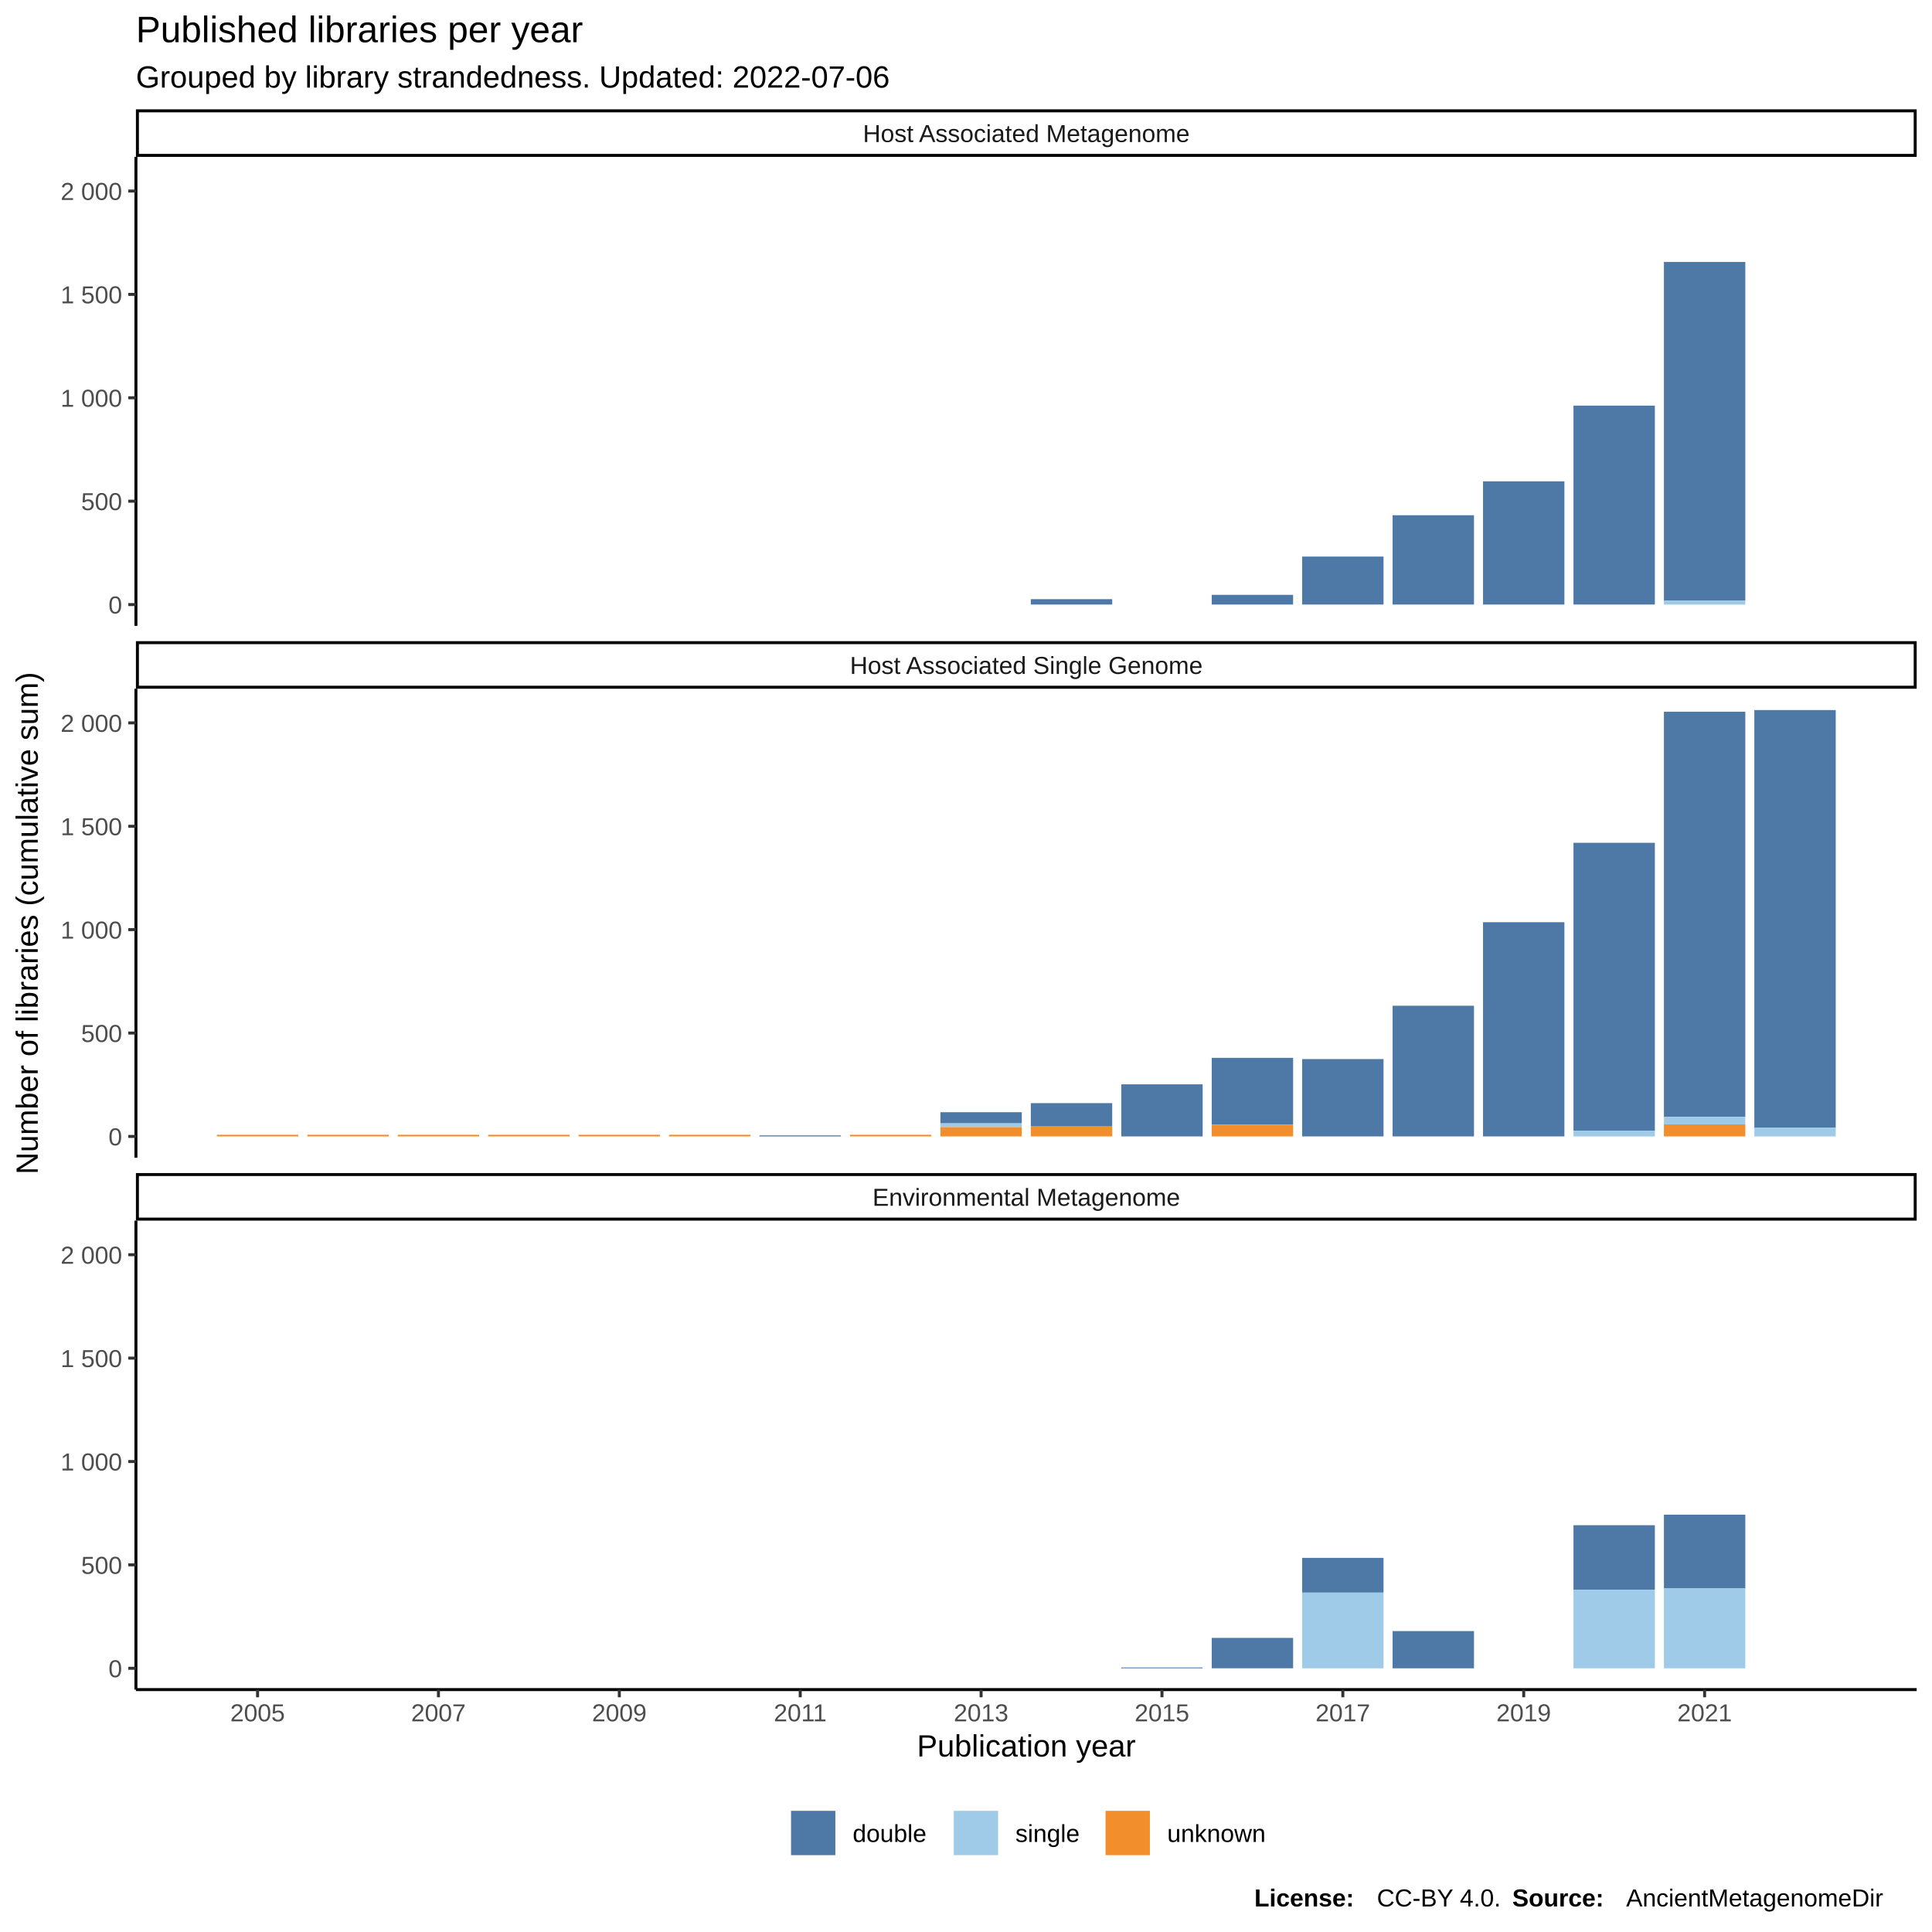
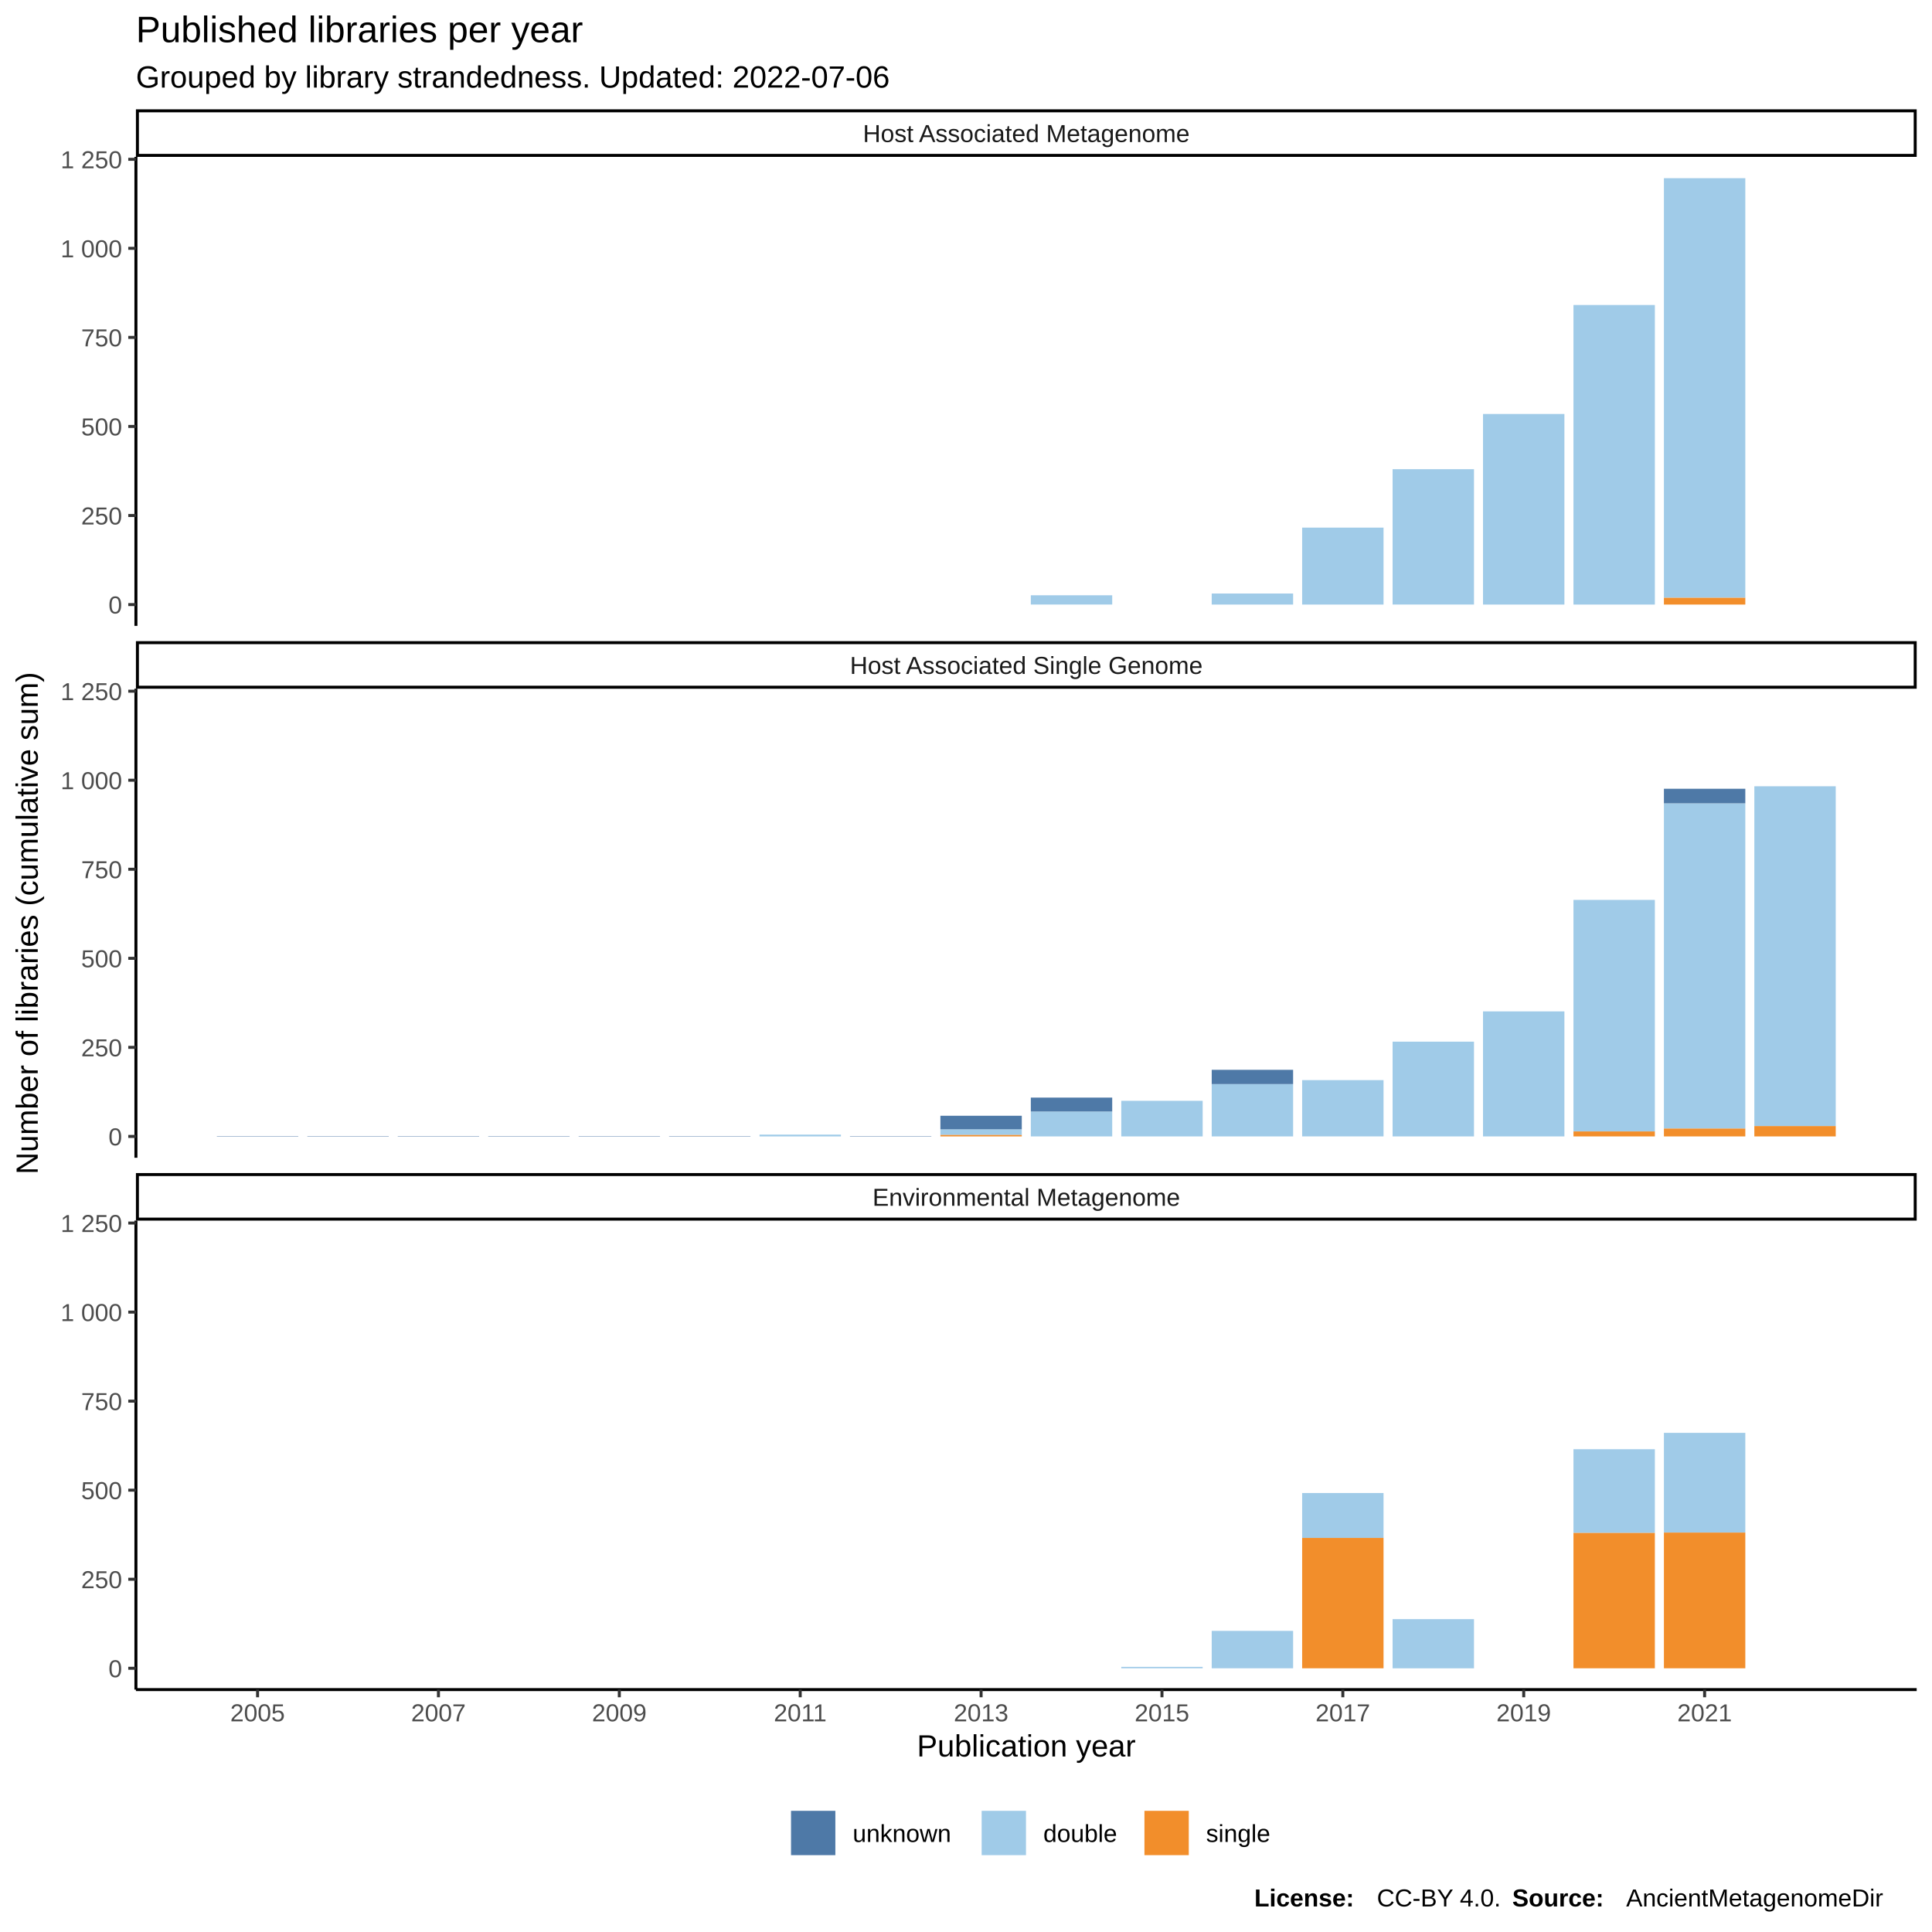
<svg xmlns="http://www.w3.org/2000/svg" class="svglite" width="691.20pt" height="691.20pt" viewBox="0 0 691.20 691.20">
  <defs>
    <style type="text/css">
    .svglite line, .svglite polyline, .svglite polygon, .svglite path, .svglite rect, .svglite circle {
      fill: none;
      stroke: #000000;
      stroke-linecap: round;
      stroke-linejoin: round;
      stroke-miterlimit: 10.00;
    }
    .svglite text {
      white-space: pre;
    }
  </style>
  </defs>
  <rect width="100%" height="100%" style="stroke: none; fill: #FFFFFF;" />
  <defs>
    <clipPath id="cpMC4wMHw2OTEuMjB8MC4wMHw2OTEuMjA=">
      <rect x="0.00" y="0.00" width="691.20" height="691.20" />
    </clipPath>
  </defs>
  <g clip-path="url(#cpMC4wMHw2OTEuMjB8MC4wMHw2OTEuMjA=)">
    <rect x="0.00" y="0.00" width="691.20" height="691.20" style="stroke-width: 1.07; stroke: #FFFFFF; fill: #FFFFFF;" />
  </g>
  <defs>
    <clipPath id="cpNDguNjN8Njg1LjcyfDU2LjEyfDIyMy45MQ==">
      <rect x="48.63" y="56.12" width="637.09" height="167.79" />
    </clipPath>
  </defs>
  <g clip-path="url(#cpNDguNjN8Njg1LjcyfDU2LjEyfDIyMy45MQ==)">
    <rect x="48.63" y="56.12" width="637.09" height="167.79" style="stroke-width: 1.07; stroke: none; fill: #FFFFFF;" />
-     <rect x="77.59" y="216.29" width="29.12" height="0.00" style="stroke-width: 1.07; stroke: none; stroke-linecap: square; stroke-linejoin: miter; fill: #F28E2B;" />
-     <rect x="109.95" y="216.29" width="29.12" height="0.00" style="stroke-width: 1.07; stroke: none; stroke-linecap: square; stroke-linejoin: miter; fill: #F28E2B;" />
-     <rect x="142.30" y="216.29" width="29.12" height="0.00" style="stroke-width: 1.07; stroke: none; stroke-linecap: square; stroke-linejoin: miter; fill: #F28E2B;" />
-     <rect x="174.66" y="216.29" width="29.12" height="0.00" style="stroke-width: 1.07; stroke: none; stroke-linecap: square; stroke-linejoin: miter; fill: #F28E2B;" />
-     <rect x="207.01" y="216.29" width="29.12" height="0.00" style="stroke-width: 1.07; stroke: none; stroke-linecap: square; stroke-linejoin: miter; fill: #F28E2B;" />
-     <rect x="239.37" y="216.29" width="29.12" height="0.00" style="stroke-width: 1.07; stroke: none; stroke-linecap: square; stroke-linejoin: miter; fill: #F28E2B;" />
-     <rect x="271.73" y="216.29" width="29.12" height="0.00" style="stroke-width: 1.07; stroke: none; stroke-linecap: square; stroke-linejoin: miter; fill: #F28E2B;" />
-     <rect x="304.08" y="216.29" width="29.12" height="0.00" style="stroke-width: 1.07; stroke: none; stroke-linecap: square; stroke-linejoin: miter; fill: #F28E2B;" />
-     <rect x="336.44" y="216.29" width="29.12" height="0.00" style="stroke-width: 1.07; stroke: none; stroke-linecap: square; stroke-linejoin: miter; fill: #F28E2B;" />
-     <rect x="368.79" y="214.36" width="29.12" height="1.92" style="stroke-width: 1.07; stroke: none; stroke-linecap: square; stroke-linejoin: miter; fill: #4E79A7;" />
-     <rect x="401.15" y="216.29" width="29.12" height="0.00" style="stroke-width: 1.07; stroke: none; stroke-linecap: square; stroke-linejoin: miter; fill: #F28E2B;" />
-     <rect x="433.51" y="212.81" width="29.12" height="3.48" style="stroke-width: 1.07; stroke: none; stroke-linecap: square; stroke-linejoin: miter; fill: #4E79A7;" />
-     <rect x="465.86" y="199.12" width="29.12" height="17.16" style="stroke-width: 1.07; stroke: none; stroke-linecap: square; stroke-linejoin: miter; fill: #4E79A7;" />
-     <rect x="498.22" y="184.33" width="29.12" height="31.96" style="stroke-width: 1.07; stroke: none; stroke-linecap: square; stroke-linejoin: miter; fill: #4E79A7;" />
-     <rect x="530.57" y="172.20" width="29.12" height="44.09" style="stroke-width: 1.07; stroke: none; stroke-linecap: square; stroke-linejoin: miter; fill: #4E79A7;" />
-     <rect x="562.93" y="145.12" width="29.12" height="71.16" style="stroke-width: 1.07; stroke: none; stroke-linecap: square; stroke-linejoin: miter; fill: #4E79A7;" />
-     <rect x="595.29" y="93.71" width="29.12" height="121.17" style="stroke-width: 1.07; stroke: none; stroke-linecap: square; stroke-linejoin: miter; fill: #4E79A7;" />
-     <rect x="595.29" y="214.88" width="29.12" height="1.41" style="stroke-width: 1.07; stroke: none; stroke-linecap: square; stroke-linejoin: miter; fill: #A0CBE8;" />
-     <rect x="627.64" y="216.29" width="29.12" height="0.00" style="stroke-width: 1.07; stroke: none; stroke-linecap: square; stroke-linejoin: miter; fill: #F28E2B;" />
+     <rect x="77.59" y="216.29" width="29.12" height="0.00" style="stroke-width: 1.07; stroke: none; stroke-linecap: square; stroke-linejoin: miter; fill: #4E79A7;" />
+     <rect x="109.95" y="216.29" width="29.12" height="0.00" style="stroke-width: 1.07; stroke: none; stroke-linecap: square; stroke-linejoin: miter; fill: #4E79A7;" />
+     <rect x="142.30" y="216.29" width="29.12" height="0.00" style="stroke-width: 1.07; stroke: none; stroke-linecap: square; stroke-linejoin: miter; fill: #4E79A7;" />
+     <rect x="174.66" y="216.29" width="29.12" height="0.00" style="stroke-width: 1.07; stroke: none; stroke-linecap: square; stroke-linejoin: miter; fill: #4E79A7;" />
+     <rect x="207.01" y="216.29" width="29.12" height="0.00" style="stroke-width: 1.07; stroke: none; stroke-linecap: square; stroke-linejoin: miter; fill: #4E79A7;" />
+     <rect x="239.37" y="216.29" width="29.12" height="0.00" style="stroke-width: 1.07; stroke: none; stroke-linecap: square; stroke-linejoin: miter; fill: #4E79A7;" />
+     <rect x="271.73" y="216.29" width="29.12" height="0.00" style="stroke-width: 1.07; stroke: none; stroke-linecap: square; stroke-linejoin: miter; fill: #4E79A7;" />
+     <rect x="304.08" y="216.29" width="29.12" height="0.00" style="stroke-width: 1.07; stroke: none; stroke-linecap: square; stroke-linejoin: miter; fill: #4E79A7;" />
+     <rect x="336.44" y="216.29" width="29.12" height="0.00" style="stroke-width: 1.07; stroke: none; stroke-linecap: square; stroke-linejoin: miter; fill: #4E79A7;" />
+     <rect x="368.79" y="212.97" width="29.12" height="3.31" style="stroke-width: 1.07; stroke: none; stroke-linecap: square; stroke-linejoin: miter; fill: #A0CBE8;" />
+     <rect x="401.15" y="216.29" width="29.12" height="0.00" style="stroke-width: 1.07; stroke: none; stroke-linecap: square; stroke-linejoin: miter; fill: #4E79A7;" />
+     <rect x="433.51" y="212.34" width="29.12" height="3.95" style="stroke-width: 1.07; stroke: none; stroke-linecap: square; stroke-linejoin: miter; fill: #A0CBE8;" />
+     <rect x="465.86" y="188.76" width="29.12" height="27.53" style="stroke-width: 1.07; stroke: none; stroke-linecap: square; stroke-linejoin: miter; fill: #A0CBE8;" />
+     <rect x="498.22" y="167.86" width="29.12" height="48.42" style="stroke-width: 1.07; stroke: none; stroke-linecap: square; stroke-linejoin: miter; fill: #A0CBE8;" />
+     <rect x="530.57" y="148.11" width="29.12" height="68.18" style="stroke-width: 1.07; stroke: none; stroke-linecap: square; stroke-linejoin: miter; fill: #A0CBE8;" />
+     <rect x="562.93" y="109.12" width="29.12" height="107.17" style="stroke-width: 1.07; stroke: none; stroke-linecap: square; stroke-linejoin: miter; fill: #A0CBE8;" />
+     <rect x="595.29" y="63.75" width="29.12" height="150.12" style="stroke-width: 1.07; stroke: none; stroke-linecap: square; stroke-linejoin: miter; fill: #A0CBE8;" />
+     <rect x="595.29" y="213.87" width="29.12" height="2.42" style="stroke-width: 1.07; stroke: none; stroke-linecap: square; stroke-linejoin: miter; fill: #F28E2B;" />
+     <rect x="627.64" y="216.29" width="29.12" height="0.00" style="stroke-width: 1.07; stroke: none; stroke-linecap: square; stroke-linejoin: miter; fill: #4E79A7;" />
  </g>
  <g clip-path="url(#cpMC4wMHw2OTEuMjB8MC4wMHw2OTEuMjA=)">
</g>
  <defs>
    <clipPath id="cpNDguNjN8Njg1LjcyfDI0Ni40MHw0MTQuMjA=">
      <rect x="48.63" y="246.40" width="637.09" height="167.79" />
    </clipPath>
  </defs>
  <g clip-path="url(#cpNDguNjN8Njg1LjcyfDI0Ni40MHw0MTQuMjA=)">
    <rect x="48.63" y="246.40" width="637.09" height="167.79" style="stroke-width: 1.07; stroke: none; fill: #FFFFFF;" />
-     <rect x="77.59" y="405.98" width="29.12" height="0.59" style="stroke-width: 1.07; stroke: none; stroke-linecap: square; stroke-linejoin: miter; fill: #F28E2B;" />
-     <rect x="109.95" y="405.98" width="29.12" height="0.59" style="stroke-width: 1.07; stroke: none; stroke-linecap: square; stroke-linejoin: miter; fill: #F28E2B;" />
-     <rect x="142.30" y="405.98" width="29.12" height="0.59" style="stroke-width: 1.07; stroke: none; stroke-linecap: square; stroke-linejoin: miter; fill: #F28E2B;" />
-     <rect x="174.66" y="405.98" width="29.12" height="0.59" style="stroke-width: 1.07; stroke: none; stroke-linecap: square; stroke-linejoin: miter; fill: #F28E2B;" />
-     <rect x="207.01" y="405.98" width="29.12" height="0.59" style="stroke-width: 1.07; stroke: none; stroke-linecap: square; stroke-linejoin: miter; fill: #F28E2B;" />
-     <rect x="239.37" y="405.98" width="29.12" height="0.59" style="stroke-width: 1.07; stroke: none; stroke-linecap: square; stroke-linejoin: miter; fill: #F28E2B;" />
-     <rect x="271.73" y="406.20" width="29.12" height="0.37" style="stroke-width: 1.07; stroke: none; stroke-linecap: square; stroke-linejoin: miter; fill: #4E79A7;" />
-     <rect x="304.08" y="405.98" width="29.12" height="0.59" style="stroke-width: 1.07; stroke: none; stroke-linecap: square; stroke-linejoin: miter; fill: #F28E2B;" />
-     <rect x="336.44" y="397.91" width="29.12" height="3.99" style="stroke-width: 1.07; stroke: none; stroke-linecap: square; stroke-linejoin: miter; fill: #4E79A7;" />
-     <rect x="336.44" y="401.91" width="29.12" height="1.33" style="stroke-width: 1.07; stroke: none; stroke-linecap: square; stroke-linejoin: miter; fill: #A0CBE8;" />
-     <rect x="336.44" y="403.24" width="29.12" height="3.33" style="stroke-width: 1.07; stroke: none; stroke-linecap: square; stroke-linejoin: miter; fill: #F28E2B;" />
-     <rect x="368.79" y="394.66" width="29.12" height="8.36" style="stroke-width: 1.07; stroke: none; stroke-linecap: square; stroke-linejoin: miter; fill: #4E79A7;" />
-     <rect x="368.79" y="403.02" width="29.12" height="3.55" style="stroke-width: 1.07; stroke: none; stroke-linecap: square; stroke-linejoin: miter; fill: #F28E2B;" />
-     <rect x="401.15" y="387.93" width="29.12" height="18.64" style="stroke-width: 1.07; stroke: none; stroke-linecap: square; stroke-linejoin: miter; fill: #4E79A7;" />
-     <rect x="433.51" y="378.46" width="29.12" height="23.89" style="stroke-width: 1.07; stroke: none; stroke-linecap: square; stroke-linejoin: miter; fill: #4E79A7;" />
-     <rect x="433.51" y="402.35" width="29.12" height="4.22" style="stroke-width: 1.07; stroke: none; stroke-linecap: square; stroke-linejoin: miter; fill: #F28E2B;" />
-     <rect x="465.86" y="378.90" width="29.12" height="27.67" style="stroke-width: 1.07; stroke: none; stroke-linecap: square; stroke-linejoin: miter; fill: #4E79A7;" />
-     <rect x="498.22" y="359.82" width="29.12" height="46.75" style="stroke-width: 1.07; stroke: none; stroke-linecap: square; stroke-linejoin: miter; fill: #4E79A7;" />
-     <rect x="530.57" y="329.93" width="29.12" height="76.64" style="stroke-width: 1.07; stroke: none; stroke-linecap: square; stroke-linejoin: miter; fill: #4E79A7;" />
-     <rect x="562.93" y="301.52" width="29.12" height="102.97" style="stroke-width: 1.07; stroke: none; stroke-linecap: square; stroke-linejoin: miter; fill: #4E79A7;" />
-     <rect x="562.93" y="404.50" width="29.12" height="2.07" style="stroke-width: 1.07; stroke: none; stroke-linecap: square; stroke-linejoin: miter; fill: #A0CBE8;" />
-     <rect x="595.29" y="254.62" width="29.12" height="144.99" style="stroke-width: 1.07; stroke: none; stroke-linecap: square; stroke-linejoin: miter; fill: #4E79A7;" />
-     <rect x="595.29" y="399.62" width="29.12" height="2.66" style="stroke-width: 1.07; stroke: none; stroke-linecap: square; stroke-linejoin: miter; fill: #A0CBE8;" />
-     <rect x="595.29" y="402.28" width="29.12" height="4.29" style="stroke-width: 1.07; stroke: none; stroke-linecap: square; stroke-linejoin: miter; fill: #F28E2B;" />
-     <rect x="627.64" y="254.03" width="29.12" height="149.36" style="stroke-width: 1.07; stroke: none; stroke-linecap: square; stroke-linejoin: miter; fill: #4E79A7;" />
-     <rect x="627.64" y="403.39" width="29.12" height="3.18" style="stroke-width: 1.07; stroke: none; stroke-linecap: square; stroke-linejoin: miter; fill: #A0CBE8;" />
+     <rect x="77.59" y="406.44" width="29.12" height="0.13" style="stroke-width: 1.07; stroke: none; stroke-linecap: square; stroke-linejoin: miter; fill: #4E79A7;" />
+     <rect x="109.95" y="406.44" width="29.12" height="0.13" style="stroke-width: 1.07; stroke: none; stroke-linecap: square; stroke-linejoin: miter; fill: #4E79A7;" />
+     <rect x="142.30" y="406.44" width="29.12" height="0.13" style="stroke-width: 1.07; stroke: none; stroke-linecap: square; stroke-linejoin: miter; fill: #4E79A7;" />
+     <rect x="174.66" y="406.44" width="29.12" height="0.13" style="stroke-width: 1.07; stroke: none; stroke-linecap: square; stroke-linejoin: miter; fill: #4E79A7;" />
+     <rect x="207.01" y="406.44" width="29.12" height="0.13" style="stroke-width: 1.07; stroke: none; stroke-linecap: square; stroke-linejoin: miter; fill: #4E79A7;" />
+     <rect x="239.37" y="406.44" width="29.12" height="0.13" style="stroke-width: 1.07; stroke: none; stroke-linecap: square; stroke-linejoin: miter; fill: #4E79A7;" />
+     <rect x="271.73" y="405.93" width="29.12" height="0.64" style="stroke-width: 1.07; stroke: none; stroke-linecap: square; stroke-linejoin: miter; fill: #A0CBE8;" />
+     <rect x="304.08" y="406.44" width="29.12" height="0.13" style="stroke-width: 1.07; stroke: none; stroke-linecap: square; stroke-linejoin: miter; fill: #4E79A7;" />
+     <rect x="336.44" y="404.02" width="29.12" height="2.04" style="stroke-width: 1.07; stroke: none; stroke-linecap: square; stroke-linejoin: miter; fill: #A0CBE8;" />
+     <rect x="336.44" y="406.06" width="29.12" height="0.51" style="stroke-width: 1.07; stroke: none; stroke-linecap: square; stroke-linejoin: miter; fill: #F28E2B;" />
+     <rect x="336.44" y="399.18" width="29.12" height="4.84" style="stroke-width: 1.07; stroke: none; stroke-linecap: square; stroke-linejoin: miter; fill: #4E79A7;" />
+     <rect x="368.79" y="397.65" width="29.12" height="8.92" style="stroke-width: 1.07; stroke: none; stroke-linecap: square; stroke-linejoin: miter; fill: #A0CBE8;" />
+     <rect x="368.79" y="392.68" width="29.12" height="4.97" style="stroke-width: 1.07; stroke: none; stroke-linecap: square; stroke-linejoin: miter; fill: #4E79A7;" />
+     <rect x="401.15" y="393.83" width="29.12" height="12.74" style="stroke-width: 1.07; stroke: none; stroke-linecap: square; stroke-linejoin: miter; fill: #A0CBE8;" />
+     <rect x="433.51" y="387.84" width="29.12" height="18.73" style="stroke-width: 1.07; stroke: none; stroke-linecap: square; stroke-linejoin: miter; fill: #A0CBE8;" />
+     <rect x="433.51" y="382.74" width="29.12" height="5.10" style="stroke-width: 1.07; stroke: none; stroke-linecap: square; stroke-linejoin: miter; fill: #4E79A7;" />
+     <rect x="465.86" y="386.43" width="29.12" height="20.13" style="stroke-width: 1.07; stroke: none; stroke-linecap: square; stroke-linejoin: miter; fill: #A0CBE8;" />
+     <rect x="498.22" y="372.67" width="29.12" height="33.90" style="stroke-width: 1.07; stroke: none; stroke-linecap: square; stroke-linejoin: miter; fill: #A0CBE8;" />
+     <rect x="530.57" y="361.84" width="29.12" height="44.73" style="stroke-width: 1.07; stroke: none; stroke-linecap: square; stroke-linejoin: miter; fill: #A0CBE8;" />
+     <rect x="562.93" y="321.95" width="29.12" height="82.83" style="stroke-width: 1.07; stroke: none; stroke-linecap: square; stroke-linejoin: miter; fill: #A0CBE8;" />
+     <rect x="562.93" y="404.79" width="29.12" height="1.78" style="stroke-width: 1.07; stroke: none; stroke-linecap: square; stroke-linejoin: miter; fill: #F28E2B;" />
+     <rect x="595.29" y="287.42" width="29.12" height="116.35" style="stroke-width: 1.07; stroke: none; stroke-linecap: square; stroke-linejoin: miter; fill: #A0CBE8;" />
+     <rect x="595.29" y="403.77" width="29.12" height="2.80" style="stroke-width: 1.07; stroke: none; stroke-linecap: square; stroke-linejoin: miter; fill: #F28E2B;" />
+     <rect x="595.29" y="282.19" width="29.12" height="5.22" style="stroke-width: 1.07; stroke: none; stroke-linecap: square; stroke-linejoin: miter; fill: #4E79A7;" />
+     <rect x="627.64" y="281.30" width="29.12" height="121.57" style="stroke-width: 1.07; stroke: none; stroke-linecap: square; stroke-linejoin: miter; fill: #A0CBE8;" />
+     <rect x="627.64" y="402.87" width="29.12" height="3.70" style="stroke-width: 1.07; stroke: none; stroke-linecap: square; stroke-linejoin: miter; fill: #F28E2B;" />
  </g>
  <g clip-path="url(#cpMC4wMHw2OTEuMjB8MC4wMHw2OTEuMjA=)">
</g>
  <defs>
    <clipPath id="cpNDguNjN8Njg1LjcyfDQzNi42OXw2MDQuNDg=">
      <rect x="48.63" y="436.69" width="637.09" height="167.79" />
    </clipPath>
  </defs>
  <g clip-path="url(#cpNDguNjN8Njg1LjcyfDQzNi42OXw2MDQuNDg=)">
    <rect x="48.63" y="436.69" width="637.09" height="167.79" style="stroke-width: 1.07; stroke: none; fill: #FFFFFF;" />
-     <rect x="77.59" y="596.85" width="29.12" height="0.00" style="stroke-width: 1.07; stroke: none; stroke-linecap: square; stroke-linejoin: miter; fill: #F28E2B;" />
-     <rect x="109.95" y="596.85" width="29.12" height="0.00" style="stroke-width: 1.07; stroke: none; stroke-linecap: square; stroke-linejoin: miter; fill: #F28E2B;" />
-     <rect x="142.30" y="596.85" width="29.12" height="0.00" style="stroke-width: 1.07; stroke: none; stroke-linecap: square; stroke-linejoin: miter; fill: #F28E2B;" />
-     <rect x="174.66" y="596.85" width="29.12" height="0.00" style="stroke-width: 1.07; stroke: none; stroke-linecap: square; stroke-linejoin: miter; fill: #F28E2B;" />
-     <rect x="207.01" y="596.85" width="29.12" height="0.00" style="stroke-width: 1.07; stroke: none; stroke-linecap: square; stroke-linejoin: miter; fill: #F28E2B;" />
-     <rect x="239.37" y="596.85" width="29.12" height="0.00" style="stroke-width: 1.07; stroke: none; stroke-linecap: square; stroke-linejoin: miter; fill: #F28E2B;" />
-     <rect x="271.73" y="596.85" width="29.12" height="0.00" style="stroke-width: 1.07; stroke: none; stroke-linecap: square; stroke-linejoin: miter; fill: #F28E2B;" />
-     <rect x="304.08" y="596.85" width="29.12" height="0.00" style="stroke-width: 1.07; stroke: none; stroke-linecap: square; stroke-linejoin: miter; fill: #F28E2B;" />
-     <rect x="336.44" y="596.85" width="29.12" height="0.00" style="stroke-width: 1.07; stroke: none; stroke-linecap: square; stroke-linejoin: miter; fill: #F28E2B;" />
-     <rect x="368.79" y="596.85" width="29.12" height="0.00" style="stroke-width: 1.07; stroke: none; stroke-linecap: square; stroke-linejoin: miter; fill: #F28E2B;" />
-     <rect x="401.15" y="596.56" width="29.12" height="0.30" style="stroke-width: 1.07; stroke: none; stroke-linecap: square; stroke-linejoin: miter; fill: #4E79A7;" />
-     <rect x="433.51" y="585.98" width="29.12" height="10.87" style="stroke-width: 1.07; stroke: none; stroke-linecap: square; stroke-linejoin: miter; fill: #4E79A7;" />
-     <rect x="465.86" y="557.35" width="29.12" height="12.43" style="stroke-width: 1.07; stroke: none; stroke-linecap: square; stroke-linejoin: miter; fill: #4E79A7;" />
-     <rect x="465.86" y="569.78" width="29.12" height="27.08" style="stroke-width: 1.07; stroke: none; stroke-linecap: square; stroke-linejoin: miter; fill: #A0CBE8;" />
-     <rect x="498.22" y="583.54" width="29.12" height="13.32" style="stroke-width: 1.07; stroke: none; stroke-linecap: square; stroke-linejoin: miter; fill: #4E79A7;" />
-     <rect x="530.57" y="596.85" width="29.12" height="0.00" style="stroke-width: 1.07; stroke: none; stroke-linecap: square; stroke-linejoin: miter; fill: #F28E2B;" />
-     <rect x="562.93" y="545.66" width="29.12" height="23.08" style="stroke-width: 1.07; stroke: none; stroke-linecap: square; stroke-linejoin: miter; fill: #4E79A7;" />
-     <rect x="562.93" y="568.74" width="29.12" height="28.11" style="stroke-width: 1.07; stroke: none; stroke-linecap: square; stroke-linejoin: miter; fill: #A0CBE8;" />
-     <rect x="595.29" y="541.89" width="29.12" height="26.41" style="stroke-width: 1.07; stroke: none; stroke-linecap: square; stroke-linejoin: miter; fill: #4E79A7;" />
-     <rect x="595.29" y="568.30" width="29.12" height="28.55" style="stroke-width: 1.07; stroke: none; stroke-linecap: square; stroke-linejoin: miter; fill: #A0CBE8;" />
-     <rect x="627.64" y="596.85" width="29.12" height="0.00" style="stroke-width: 1.07; stroke: none; stroke-linecap: square; stroke-linejoin: miter; fill: #F28E2B;" />
+     <rect x="77.59" y="596.85" width="29.12" height="0.00" style="stroke-width: 1.07; stroke: none; stroke-linecap: square; stroke-linejoin: miter; fill: #4E79A7;" />
+     <rect x="109.95" y="596.85" width="29.12" height="0.00" style="stroke-width: 1.07; stroke: none; stroke-linecap: square; stroke-linejoin: miter; fill: #4E79A7;" />
+     <rect x="142.30" y="596.85" width="29.12" height="0.00" style="stroke-width: 1.07; stroke: none; stroke-linecap: square; stroke-linejoin: miter; fill: #4E79A7;" />
+     <rect x="174.66" y="596.85" width="29.12" height="0.00" style="stroke-width: 1.07; stroke: none; stroke-linecap: square; stroke-linejoin: miter; fill: #4E79A7;" />
+     <rect x="207.01" y="596.85" width="29.12" height="0.00" style="stroke-width: 1.07; stroke: none; stroke-linecap: square; stroke-linejoin: miter; fill: #4E79A7;" />
+     <rect x="239.37" y="596.85" width="29.12" height="0.00" style="stroke-width: 1.07; stroke: none; stroke-linecap: square; stroke-linejoin: miter; fill: #4E79A7;" />
+     <rect x="271.73" y="596.85" width="29.12" height="0.00" style="stroke-width: 1.07; stroke: none; stroke-linecap: square; stroke-linejoin: miter; fill: #4E79A7;" />
+     <rect x="304.08" y="596.85" width="29.12" height="0.00" style="stroke-width: 1.07; stroke: none; stroke-linecap: square; stroke-linejoin: miter; fill: #4E79A7;" />
+     <rect x="336.44" y="596.85" width="29.12" height="0.00" style="stroke-width: 1.07; stroke: none; stroke-linecap: square; stroke-linejoin: miter; fill: #4E79A7;" />
+     <rect x="368.79" y="596.85" width="29.12" height="0.00" style="stroke-width: 1.07; stroke: none; stroke-linecap: square; stroke-linejoin: miter; fill: #4E79A7;" />
+     <rect x="401.15" y="596.34" width="29.12" height="0.51" style="stroke-width: 1.07; stroke: none; stroke-linecap: square; stroke-linejoin: miter; fill: #A0CBE8;" />
+     <rect x="433.51" y="583.47" width="29.12" height="13.38" style="stroke-width: 1.07; stroke: none; stroke-linecap: square; stroke-linejoin: miter; fill: #A0CBE8;" />
+     <rect x="465.86" y="534.15" width="29.12" height="16.06" style="stroke-width: 1.07; stroke: none; stroke-linecap: square; stroke-linejoin: miter; fill: #A0CBE8;" />
+     <rect x="465.86" y="550.21" width="29.12" height="46.64" style="stroke-width: 1.07; stroke: none; stroke-linecap: square; stroke-linejoin: miter; fill: #F28E2B;" />
+     <rect x="498.22" y="579.27" width="29.12" height="17.59" style="stroke-width: 1.07; stroke: none; stroke-linecap: square; stroke-linejoin: miter; fill: #A0CBE8;" />
+     <rect x="530.57" y="596.85" width="29.12" height="0.00" style="stroke-width: 1.07; stroke: none; stroke-linecap: square; stroke-linejoin: miter; fill: #4E79A7;" />
+     <rect x="562.93" y="518.48" width="29.12" height="29.95" style="stroke-width: 1.07; stroke: none; stroke-linecap: square; stroke-linejoin: miter; fill: #A0CBE8;" />
+     <rect x="562.93" y="548.43" width="29.12" height="48.42" style="stroke-width: 1.07; stroke: none; stroke-linecap: square; stroke-linejoin: miter; fill: #F28E2B;" />
+     <rect x="595.29" y="512.62" width="29.12" height="35.68" style="stroke-width: 1.07; stroke: none; stroke-linecap: square; stroke-linejoin: miter; fill: #A0CBE8;" />
+     <rect x="595.29" y="548.30" width="29.12" height="48.55" style="stroke-width: 1.07; stroke: none; stroke-linecap: square; stroke-linejoin: miter; fill: #F28E2B;" />
+     <rect x="627.64" y="596.85" width="29.12" height="0.00" style="stroke-width: 1.07; stroke: none; stroke-linecap: square; stroke-linejoin: miter; fill: #4E79A7;" />
  </g>
  <g clip-path="url(#cpMC4wMHw2OTEuMjB8MC4wMHw2OTEuMjA=)">
</g>
  <defs>
    <clipPath id="cpNDguNjN8Njg1LjcyfDQxOS42OHw0MzYuNjk=">
      <rect x="48.63" y="419.68" width="637.09" height="17.01" />
    </clipPath>
  </defs>
  <g clip-path="url(#cpNDguNjN8Njg1LjcyfDQxOS42OHw0MzYuNjk=)">
    <rect x="48.63" y="419.68" width="637.09" height="17.01" style="stroke-width: 2.13; fill: #FFFFFF;" />
    <text x="367.18" y="431.39" text-anchor="middle" style="font-size: 8.80px;fill: #1A1A1A; font-family: &quot;Arial&quot;;" textLength="124.59px" lengthAdjust="spacingAndGlyphs">Environmental Metagenome</text>
  </g>
  <g clip-path="url(#cpMC4wMHw2OTEuMjB8MC4wMHw2OTEuMjA=)">
</g>
  <defs>
    <clipPath id="cpNDguNjN8Njg1LjcyfDIyOS4zOXwyNDYuNDA=">
      <rect x="48.63" y="229.39" width="637.09" height="17.01" />
    </clipPath>
  </defs>
  <g clip-path="url(#cpNDguNjN8Njg1LjcyfDIyOS4zOXwyNDYuNDA=)">
    <rect x="48.63" y="229.39" width="637.09" height="17.01" style="stroke-width: 2.13; fill: #FFFFFF;" />
    <text x="367.18" y="241.11" text-anchor="middle" style="font-size: 8.80px;fill: #1A1A1A; font-family: &quot;Arial&quot;;" textLength="140.36px" lengthAdjust="spacingAndGlyphs">Host Associated Single Genome</text>
  </g>
  <g clip-path="url(#cpMC4wMHw2OTEuMjB8MC4wMHw2OTEuMjA=)">
</g>
  <defs>
    <clipPath id="cpNDguNjN8Njg1LjcyfDM5LjExfDU2LjEy">
      <rect x="48.63" y="39.11" width="637.09" height="17.01" />
    </clipPath>
  </defs>
  <g clip-path="url(#cpNDguNjN8Njg1LjcyfDM5LjExfDU2LjEy)">
    <rect x="48.63" y="39.11" width="637.09" height="17.01" style="stroke-width: 2.13; fill: #FFFFFF;" />
    <text x="367.18" y="50.82" text-anchor="middle" style="font-size: 8.80px;fill: #1A1A1A; font-family: &quot;Arial&quot;;" textLength="131.12px" lengthAdjust="spacingAndGlyphs">Host Associated Metagenome</text>
  </g>
  <g clip-path="url(#cpMC4wMHw2OTEuMjB8MC4wMHw2OTEuMjA=)">
    <polyline points="48.63,604.48 685.72,604.48 " style="stroke-width: 1.07; stroke-linecap: butt;" />
    <polyline points="92.15,607.22 92.15,604.48 " style="stroke-width: 1.07; stroke: #333333; stroke-linecap: butt;" />
    <polyline points="156.86,607.22 156.86,604.48 " style="stroke-width: 1.07; stroke: #333333; stroke-linecap: butt;" />
    <polyline points="221.57,607.22 221.57,604.48 " style="stroke-width: 1.07; stroke: #333333; stroke-linecap: butt;" />
    <polyline points="286.29,607.22 286.29,604.48 " style="stroke-width: 1.07; stroke: #333333; stroke-linecap: butt;" />
    <polyline points="351.00,607.22 351.00,604.48 " style="stroke-width: 1.07; stroke: #333333; stroke-linecap: butt;" />
    <polyline points="415.71,607.22 415.71,604.48 " style="stroke-width: 1.07; stroke: #333333; stroke-linecap: butt;" />
    <polyline points="480.42,607.22 480.42,604.48 " style="stroke-width: 1.07; stroke: #333333; stroke-linecap: butt;" />
    <polyline points="545.13,607.22 545.13,604.48 " style="stroke-width: 1.07; stroke: #333333; stroke-linecap: butt;" />
    <polyline points="609.85,607.22 609.85,604.48 " style="stroke-width: 1.07; stroke: #333333; stroke-linecap: butt;" />
    <text x="92.15" y="615.83" text-anchor="middle" style="font-size: 8.80px;fill: #4D4D4D; font-family: &quot;Arial&quot;;" textLength="22.38px" lengthAdjust="spacingAndGlyphs">2005</text>
    <text x="156.86" y="615.83" text-anchor="middle" style="font-size: 8.80px;fill: #4D4D4D; font-family: &quot;Arial&quot;;" textLength="22.38px" lengthAdjust="spacingAndGlyphs">2007</text>
    <text x="221.57" y="615.83" text-anchor="middle" style="font-size: 8.80px;fill: #4D4D4D; font-family: &quot;Arial&quot;;" textLength="22.38px" lengthAdjust="spacingAndGlyphs">2009</text>
    <text x="286.29" y="615.83" text-anchor="middle" style="font-size: 8.80px;fill: #4D4D4D; font-family: &quot;Arial&quot;;" textLength="22.38px" lengthAdjust="spacingAndGlyphs">2011</text>
    <text x="351.00" y="615.83" text-anchor="middle" style="font-size: 8.80px;fill: #4D4D4D; font-family: &quot;Arial&quot;;" textLength="22.38px" lengthAdjust="spacingAndGlyphs">2013</text>
    <text x="415.71" y="615.83" text-anchor="middle" style="font-size: 8.80px;fill: #4D4D4D; font-family: &quot;Arial&quot;;" textLength="22.38px" lengthAdjust="spacingAndGlyphs">2015</text>
    <text x="480.42" y="615.83" text-anchor="middle" style="font-size: 8.80px;fill: #4D4D4D; font-family: &quot;Arial&quot;;" textLength="22.38px" lengthAdjust="spacingAndGlyphs">2017</text>
    <text x="545.13" y="615.83" text-anchor="middle" style="font-size: 8.80px;fill: #4D4D4D; font-family: &quot;Arial&quot;;" textLength="22.38px" lengthAdjust="spacingAndGlyphs">2019</text>
    <text x="609.85" y="615.83" text-anchor="middle" style="font-size: 8.80px;fill: #4D4D4D; font-family: &quot;Arial&quot;;" textLength="22.38px" lengthAdjust="spacingAndGlyphs">2021</text>
    <polyline points="48.63,223.91 48.63,56.12 " style="stroke-width: 1.07; stroke-linecap: butt;" />
    <text x="43.70" y="219.49" text-anchor="end" style="font-size: 8.80px;fill: #4D4D4D; font-family: &quot;Arial&quot;;" textLength="5.59px" lengthAdjust="spacingAndGlyphs">0</text>
-     <text x="43.70" y="182.51" text-anchor="end" style="font-size: 8.80px;fill: #4D4D4D; font-family: &quot;Arial&quot;;" textLength="16.78px" lengthAdjust="spacingAndGlyphs">500</text>
-     <text x="43.70" y="145.52" text-anchor="end" style="font-size: 8.80px;fill: #4D4D4D; font-family: &quot;Arial&quot;;" textLength="25.17px" lengthAdjust="spacingAndGlyphs">1 000</text>
-     <text x="43.70" y="108.53" text-anchor="end" style="font-size: 8.80px;fill: #4D4D4D; font-family: &quot;Arial&quot;;" textLength="25.17px" lengthAdjust="spacingAndGlyphs">1 500</text>
-     <text x="43.70" y="71.54" text-anchor="end" style="font-size: 8.80px;fill: #4D4D4D; font-family: &quot;Arial&quot;;" textLength="25.17px" lengthAdjust="spacingAndGlyphs">2 000</text>
+     <text x="43.70" y="187.64" text-anchor="end" style="font-size: 8.80px;fill: #4D4D4D; font-family: &quot;Arial&quot;;" textLength="16.78px" lengthAdjust="spacingAndGlyphs">250</text>
+     <text x="43.70" y="155.78" text-anchor="end" style="font-size: 8.80px;fill: #4D4D4D; font-family: &quot;Arial&quot;;" textLength="16.78px" lengthAdjust="spacingAndGlyphs">500</text>
+     <text x="43.70" y="123.92" text-anchor="end" style="font-size: 8.80px;fill: #4D4D4D; font-family: &quot;Arial&quot;;" textLength="16.78px" lengthAdjust="spacingAndGlyphs">750</text>
+     <text x="43.70" y="92.06" text-anchor="end" style="font-size: 8.80px;fill: #4D4D4D; font-family: &quot;Arial&quot;;" textLength="25.17px" lengthAdjust="spacingAndGlyphs">1 000</text>
+     <text x="43.70" y="60.20" text-anchor="end" style="font-size: 8.80px;fill: #4D4D4D; font-family: &quot;Arial&quot;;" textLength="25.17px" lengthAdjust="spacingAndGlyphs">1 250</text>
    <polyline points="45.89,216.29 48.63,216.29 " style="stroke-width: 1.07; stroke: #333333; stroke-linecap: butt;" />
-     <polyline points="45.89,179.30 48.63,179.30 " style="stroke-width: 1.07; stroke: #333333; stroke-linecap: butt;" />
-     <polyline points="45.89,142.31 48.63,142.31 " style="stroke-width: 1.07; stroke: #333333; stroke-linecap: butt;" />
-     <polyline points="45.89,105.32 48.63,105.32 " style="stroke-width: 1.07; stroke: #333333; stroke-linecap: butt;" />
-     <polyline points="45.89,68.34 48.63,68.34 " style="stroke-width: 1.07; stroke: #333333; stroke-linecap: butt;" />
+     <polyline points="45.89,184.43 48.63,184.43 " style="stroke-width: 1.07; stroke: #333333; stroke-linecap: butt;" />
+     <polyline points="45.89,152.57 48.63,152.57 " style="stroke-width: 1.07; stroke: #333333; stroke-linecap: butt;" />
+     <polyline points="45.89,120.71 48.63,120.71 " style="stroke-width: 1.07; stroke: #333333; stroke-linecap: butt;" />
+     <polyline points="45.89,88.85 48.63,88.85 " style="stroke-width: 1.07; stroke: #333333; stroke-linecap: butt;" />
+     <polyline points="45.89,57.00 48.63,57.00 " style="stroke-width: 1.07; stroke: #333333; stroke-linecap: butt;" />
    <polyline points="48.63,414.20 48.63,246.40 " style="stroke-width: 1.07; stroke-linecap: butt;" />
    <text x="43.70" y="409.78" text-anchor="end" style="font-size: 8.80px;fill: #4D4D4D; font-family: &quot;Arial&quot;;" textLength="5.59px" lengthAdjust="spacingAndGlyphs">0</text>
-     <text x="43.70" y="372.79" text-anchor="end" style="font-size: 8.80px;fill: #4D4D4D; font-family: &quot;Arial&quot;;" textLength="16.78px" lengthAdjust="spacingAndGlyphs">500</text>
-     <text x="43.70" y="335.80" text-anchor="end" style="font-size: 8.80px;fill: #4D4D4D; font-family: &quot;Arial&quot;;" textLength="25.17px" lengthAdjust="spacingAndGlyphs">1 000</text>
-     <text x="43.70" y="298.81" text-anchor="end" style="font-size: 8.80px;fill: #4D4D4D; font-family: &quot;Arial&quot;;" textLength="25.17px" lengthAdjust="spacingAndGlyphs">1 500</text>
-     <text x="43.70" y="261.83" text-anchor="end" style="font-size: 8.80px;fill: #4D4D4D; font-family: &quot;Arial&quot;;" textLength="25.17px" lengthAdjust="spacingAndGlyphs">2 000</text>
+     <text x="43.70" y="377.92" text-anchor="end" style="font-size: 8.80px;fill: #4D4D4D; font-family: &quot;Arial&quot;;" textLength="16.78px" lengthAdjust="spacingAndGlyphs">250</text>
+     <text x="43.70" y="346.06" text-anchor="end" style="font-size: 8.80px;fill: #4D4D4D; font-family: &quot;Arial&quot;;" textLength="16.78px" lengthAdjust="spacingAndGlyphs">500</text>
+     <text x="43.70" y="314.20" text-anchor="end" style="font-size: 8.80px;fill: #4D4D4D; font-family: &quot;Arial&quot;;" textLength="16.78px" lengthAdjust="spacingAndGlyphs">750</text>
+     <text x="43.70" y="282.34" text-anchor="end" style="font-size: 8.80px;fill: #4D4D4D; font-family: &quot;Arial&quot;;" textLength="25.17px" lengthAdjust="spacingAndGlyphs">1 000</text>
+     <text x="43.70" y="250.49" text-anchor="end" style="font-size: 8.80px;fill: #4D4D4D; font-family: &quot;Arial&quot;;" textLength="25.17px" lengthAdjust="spacingAndGlyphs">1 250</text>
    <polyline points="45.89,406.57 48.63,406.57 " style="stroke-width: 1.07; stroke: #333333; stroke-linecap: butt;" />
-     <polyline points="45.89,369.58 48.63,369.58 " style="stroke-width: 1.07; stroke: #333333; stroke-linecap: butt;" />
-     <polyline points="45.89,332.59 48.63,332.59 " style="stroke-width: 1.07; stroke: #333333; stroke-linecap: butt;" />
-     <polyline points="45.89,295.61 48.63,295.61 " style="stroke-width: 1.07; stroke: #333333; stroke-linecap: butt;" />
-     <polyline points="45.89,258.62 48.63,258.62 " style="stroke-width: 1.07; stroke: #333333; stroke-linecap: butt;" />
+     <polyline points="45.89,374.71 48.63,374.71 " style="stroke-width: 1.07; stroke: #333333; stroke-linecap: butt;" />
+     <polyline points="45.89,342.85 48.63,342.85 " style="stroke-width: 1.07; stroke: #333333; stroke-linecap: butt;" />
+     <polyline points="45.89,310.99 48.63,310.99 " style="stroke-width: 1.07; stroke: #333333; stroke-linecap: butt;" />
+     <polyline points="45.89,279.14 48.63,279.14 " style="stroke-width: 1.07; stroke: #333333; stroke-linecap: butt;" />
+     <polyline points="45.89,247.28 48.63,247.28 " style="stroke-width: 1.07; stroke: #333333; stroke-linecap: butt;" />
    <polyline points="48.63,604.48 48.63,436.69 " style="stroke-width: 1.07; stroke-linecap: butt;" />
    <text x="43.70" y="600.06" text-anchor="end" style="font-size: 8.80px;fill: #4D4D4D; font-family: &quot;Arial&quot;;" textLength="5.59px" lengthAdjust="spacingAndGlyphs">0</text>
-     <text x="43.70" y="563.07" text-anchor="end" style="font-size: 8.80px;fill: #4D4D4D; font-family: &quot;Arial&quot;;" textLength="16.78px" lengthAdjust="spacingAndGlyphs">500</text>
-     <text x="43.70" y="526.08" text-anchor="end" style="font-size: 8.80px;fill: #4D4D4D; font-family: &quot;Arial&quot;;" textLength="25.17px" lengthAdjust="spacingAndGlyphs">1 000</text>
-     <text x="43.70" y="489.10" text-anchor="end" style="font-size: 8.80px;fill: #4D4D4D; font-family: &quot;Arial&quot;;" textLength="25.17px" lengthAdjust="spacingAndGlyphs">1 500</text>
-     <text x="43.70" y="452.11" text-anchor="end" style="font-size: 8.80px;fill: #4D4D4D; font-family: &quot;Arial&quot;;" textLength="25.17px" lengthAdjust="spacingAndGlyphs">2 000</text>
+     <text x="43.70" y="568.20" text-anchor="end" style="font-size: 8.80px;fill: #4D4D4D; font-family: &quot;Arial&quot;;" textLength="16.78px" lengthAdjust="spacingAndGlyphs">250</text>
+     <text x="43.70" y="536.34" text-anchor="end" style="font-size: 8.80px;fill: #4D4D4D; font-family: &quot;Arial&quot;;" textLength="16.78px" lengthAdjust="spacingAndGlyphs">500</text>
+     <text x="43.70" y="504.48" text-anchor="end" style="font-size: 8.80px;fill: #4D4D4D; font-family: &quot;Arial&quot;;" textLength="16.78px" lengthAdjust="spacingAndGlyphs">750</text>
+     <text x="43.70" y="472.63" text-anchor="end" style="font-size: 8.80px;fill: #4D4D4D; font-family: &quot;Arial&quot;;" textLength="25.17px" lengthAdjust="spacingAndGlyphs">1 000</text>
+     <text x="43.70" y="440.77" text-anchor="end" style="font-size: 8.80px;fill: #4D4D4D; font-family: &quot;Arial&quot;;" textLength="25.17px" lengthAdjust="spacingAndGlyphs">1 250</text>
    <polyline points="45.89,596.85 48.63,596.85 " style="stroke-width: 1.07; stroke: #333333; stroke-linecap: butt;" />
-     <polyline points="45.89,559.86 48.63,559.86 " style="stroke-width: 1.07; stroke: #333333; stroke-linecap: butt;" />
-     <polyline points="45.89,522.88 48.63,522.88 " style="stroke-width: 1.07; stroke: #333333; stroke-linecap: butt;" />
-     <polyline points="45.89,485.89 48.63,485.89 " style="stroke-width: 1.07; stroke: #333333; stroke-linecap: butt;" />
-     <polyline points="45.89,448.90 48.63,448.90 " style="stroke-width: 1.07; stroke: #333333; stroke-linecap: butt;" />
+     <polyline points="45.89,564.99 48.63,564.99 " style="stroke-width: 1.07; stroke: #333333; stroke-linecap: butt;" />
+     <polyline points="45.89,533.13 48.63,533.13 " style="stroke-width: 1.07; stroke: #333333; stroke-linecap: butt;" />
+     <polyline points="45.89,501.28 48.63,501.28 " style="stroke-width: 1.07; stroke: #333333; stroke-linecap: butt;" />
+     <polyline points="45.89,469.42 48.63,469.42 " style="stroke-width: 1.07; stroke: #333333; stroke-linecap: butt;" />
+     <polyline points="45.89,437.56 48.63,437.56 " style="stroke-width: 1.07; stroke: #333333; stroke-linecap: butt;" />
    <text x="367.18" y="628.41" text-anchor="middle" style="font-size: 11.00px; font-family: &quot;Arial&quot;;" textLength="88.41px" lengthAdjust="spacingAndGlyphs">Publication year</text>
    <text transform="translate(13.50,330.30) rotate(-90)" text-anchor="middle" style="font-size: 11.00px; font-family: &quot;Arial&quot;;" textLength="213.38px" lengthAdjust="spacingAndGlyphs">Number of  libraries  (cumulative sum)</text>
    <rect x="271.33" y="641.66" width="191.69" height="28.24" style="stroke-width: 1.07; stroke: none; fill: #FFFFFF;" />
    <rect x="283.00" y="647.85" width="15.86" height="15.86" style="stroke-width: 1.07; stroke: none; stroke-linecap: square; stroke-linejoin: miter; fill: #4E79A7;" />
-     <rect x="341.23" y="647.85" width="15.86" height="15.86" style="stroke-width: 1.07; stroke: none; stroke-linecap: square; stroke-linejoin: miter; fill: #A0CBE8;" />
-     <rect x="395.53" y="647.85" width="15.86" height="15.86" style="stroke-width: 1.07; stroke: none; stroke-linecap: square; stroke-linejoin: miter; fill: #F28E2B;" />
-     <text x="305.05" y="658.99" style="font-size: 8.80px; font-family: &quot;Arial&quot;;" textLength="30.00px" lengthAdjust="spacingAndGlyphs">double</text>
-     <text x="363.28" y="658.99" style="font-size: 8.80px; font-family: &quot;Arial&quot;;" textLength="26.06px" lengthAdjust="spacingAndGlyphs">single</text>
-     <text x="417.58" y="658.99" style="font-size: 8.80px; font-family: &quot;Arial&quot;;" textLength="39.97px" lengthAdjust="spacingAndGlyphs">unknown</text>
+     <rect x="351.20" y="647.85" width="15.86" height="15.86" style="stroke-width: 1.07; stroke: none; stroke-linecap: square; stroke-linejoin: miter; fill: #A0CBE8;" />
+     <rect x="409.44" y="647.85" width="15.86" height="15.86" style="stroke-width: 1.07; stroke: none; stroke-linecap: square; stroke-linejoin: miter; fill: #F28E2B;" />
+     <text x="305.05" y="658.99" style="font-size: 8.80px; font-family: &quot;Arial&quot;;" textLength="39.97px" lengthAdjust="spacingAndGlyphs">unknown</text>
+     <text x="373.25" y="658.99" style="font-size: 8.80px; font-family: &quot;Arial&quot;;" textLength="30.00px" lengthAdjust="spacingAndGlyphs">double</text>
+     <text x="431.49" y="658.99" style="font-size: 8.80px; font-family: &quot;Arial&quot;;" textLength="26.06px" lengthAdjust="spacingAndGlyphs">single</text>
    <text x="48.63" y="31.34" style="font-size: 11.00px; font-family: &quot;Arial&quot;;" textLength="305.78px" lengthAdjust="spacingAndGlyphs">Grouped by library strandedness. Updated: 2022-07-06</text>
    <text x="48.63" y="15.10" style="font-size: 13.20px; font-family: &quot;Arial&quot;;" textLength="180.69px" lengthAdjust="spacingAndGlyphs">Published libraries per year</text>
    <text x="448.75" y="682.06" style="font-size: 8.80px; font-weight: bold; font-family: &quot;Arial&quot;;" textLength="43.86px" lengthAdjust="spacingAndGlyphs">License: </text>
    <text x="492.60" y="682.06" style="font-size: 8.80px; font-family: &quot;Arial&quot;;" textLength="48.43px" lengthAdjust="spacingAndGlyphs">CC-BY 4.0. </text>
    <text x="541.03" y="682.06" style="font-size: 8.80px; font-weight: bold; font-family: &quot;Arial&quot;;" textLength="40.75px" lengthAdjust="spacingAndGlyphs">Source: </text>
    <text x="581.78" y="682.06" style="font-size: 8.80px; font-family: &quot;Arial&quot;;" textLength="103.94px" lengthAdjust="spacingAndGlyphs">AncientMetagenomeDir</text>
  </g>
</svg>
